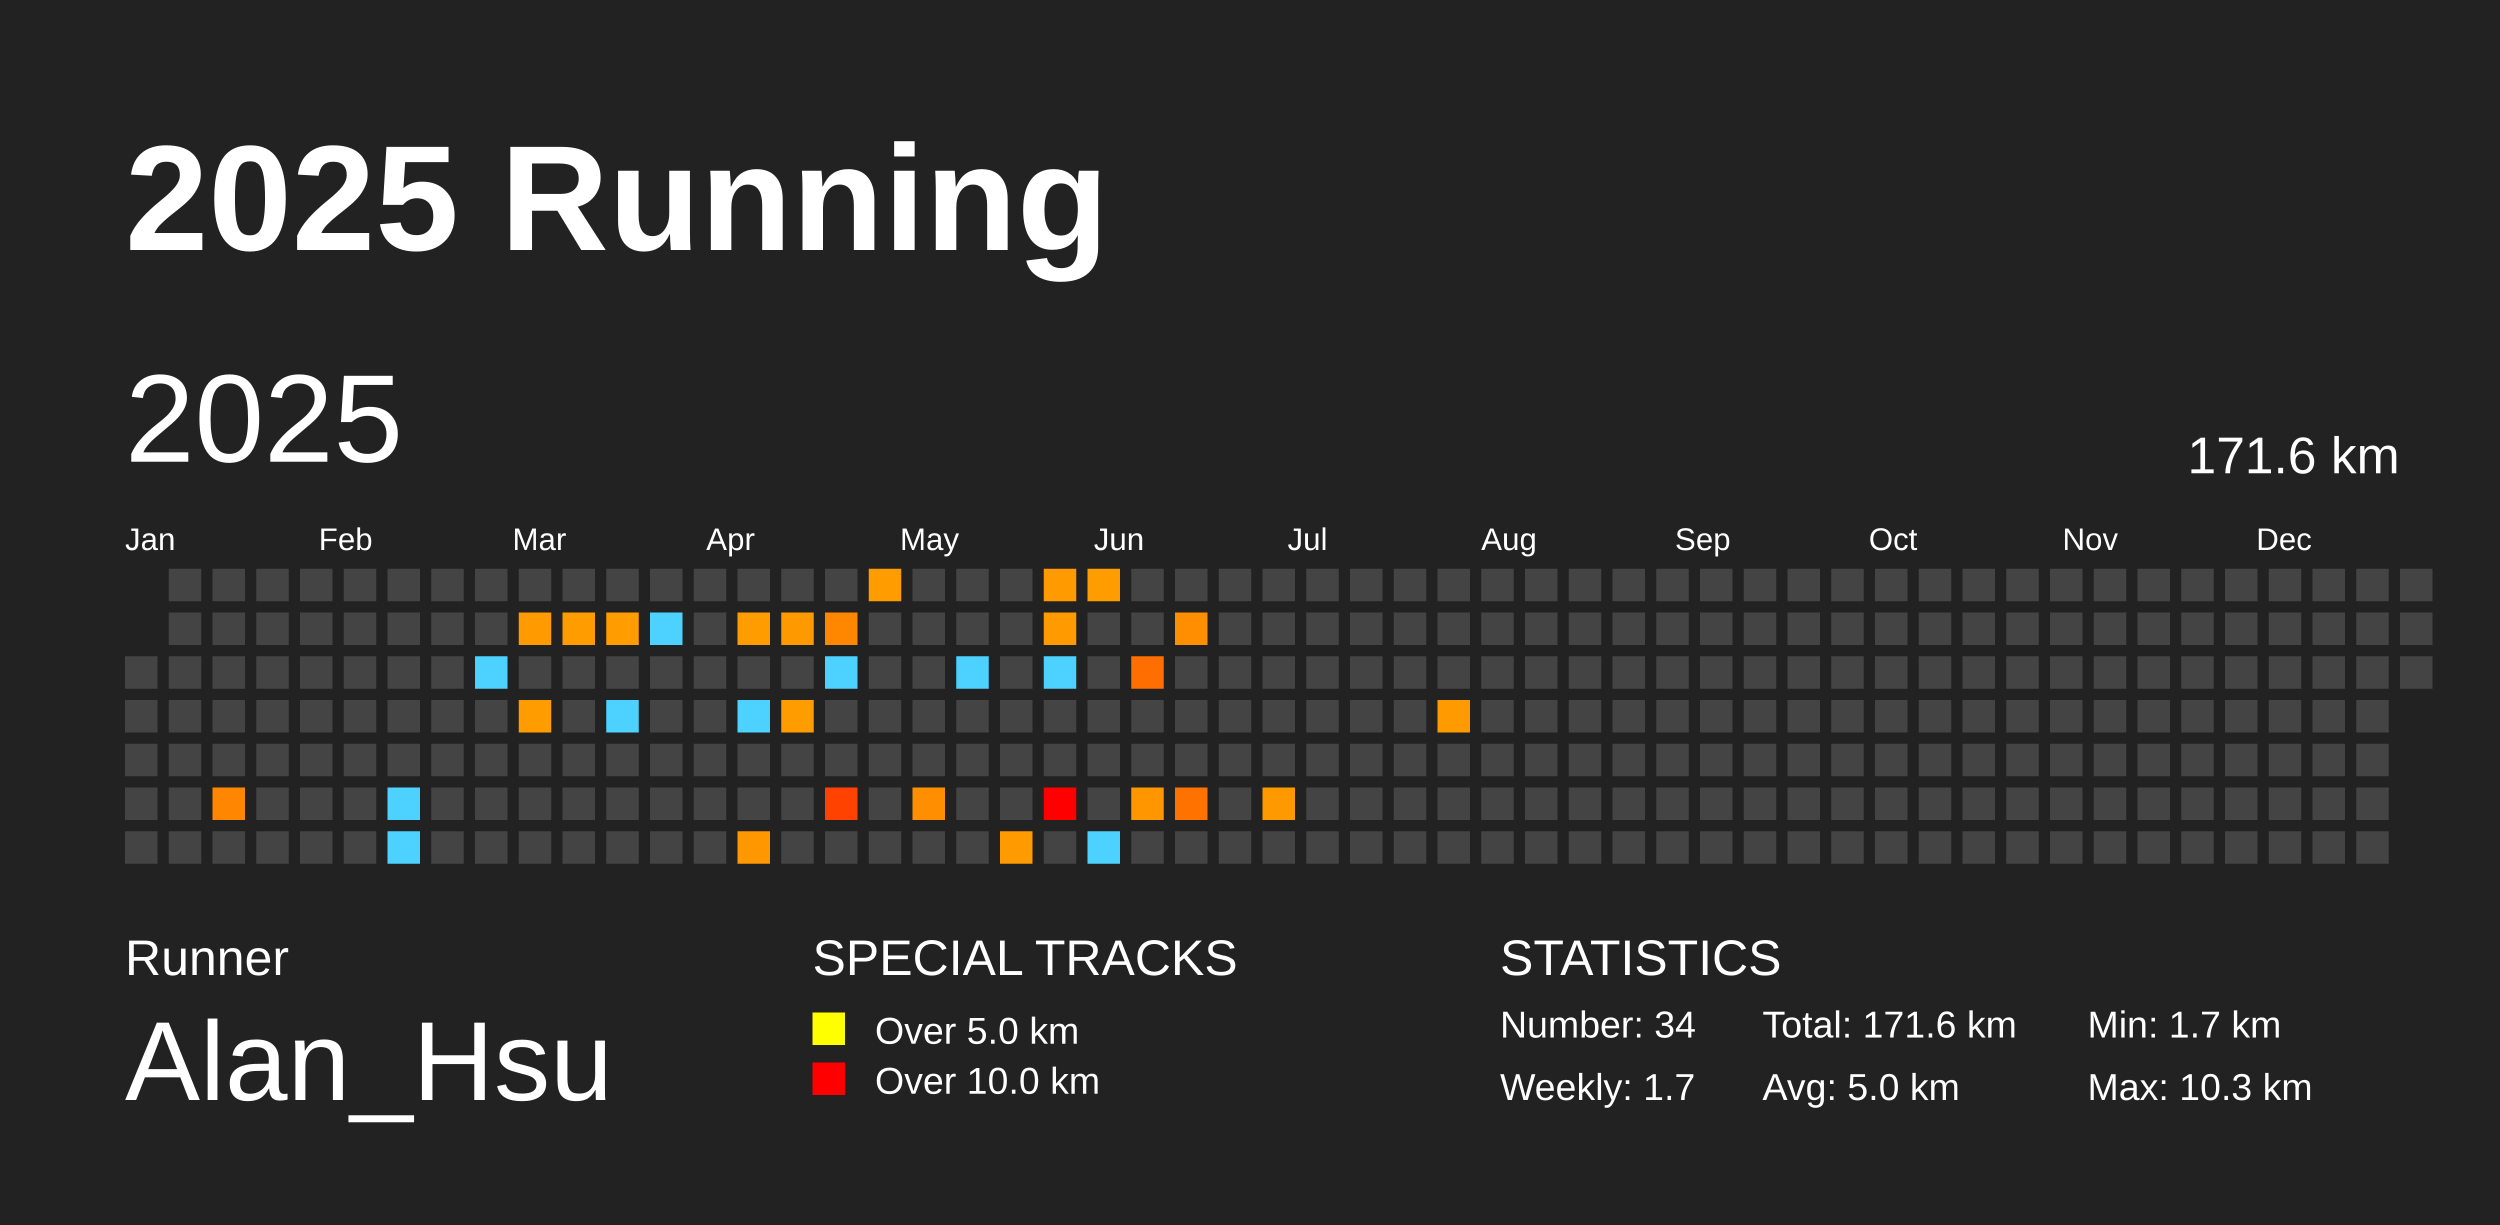
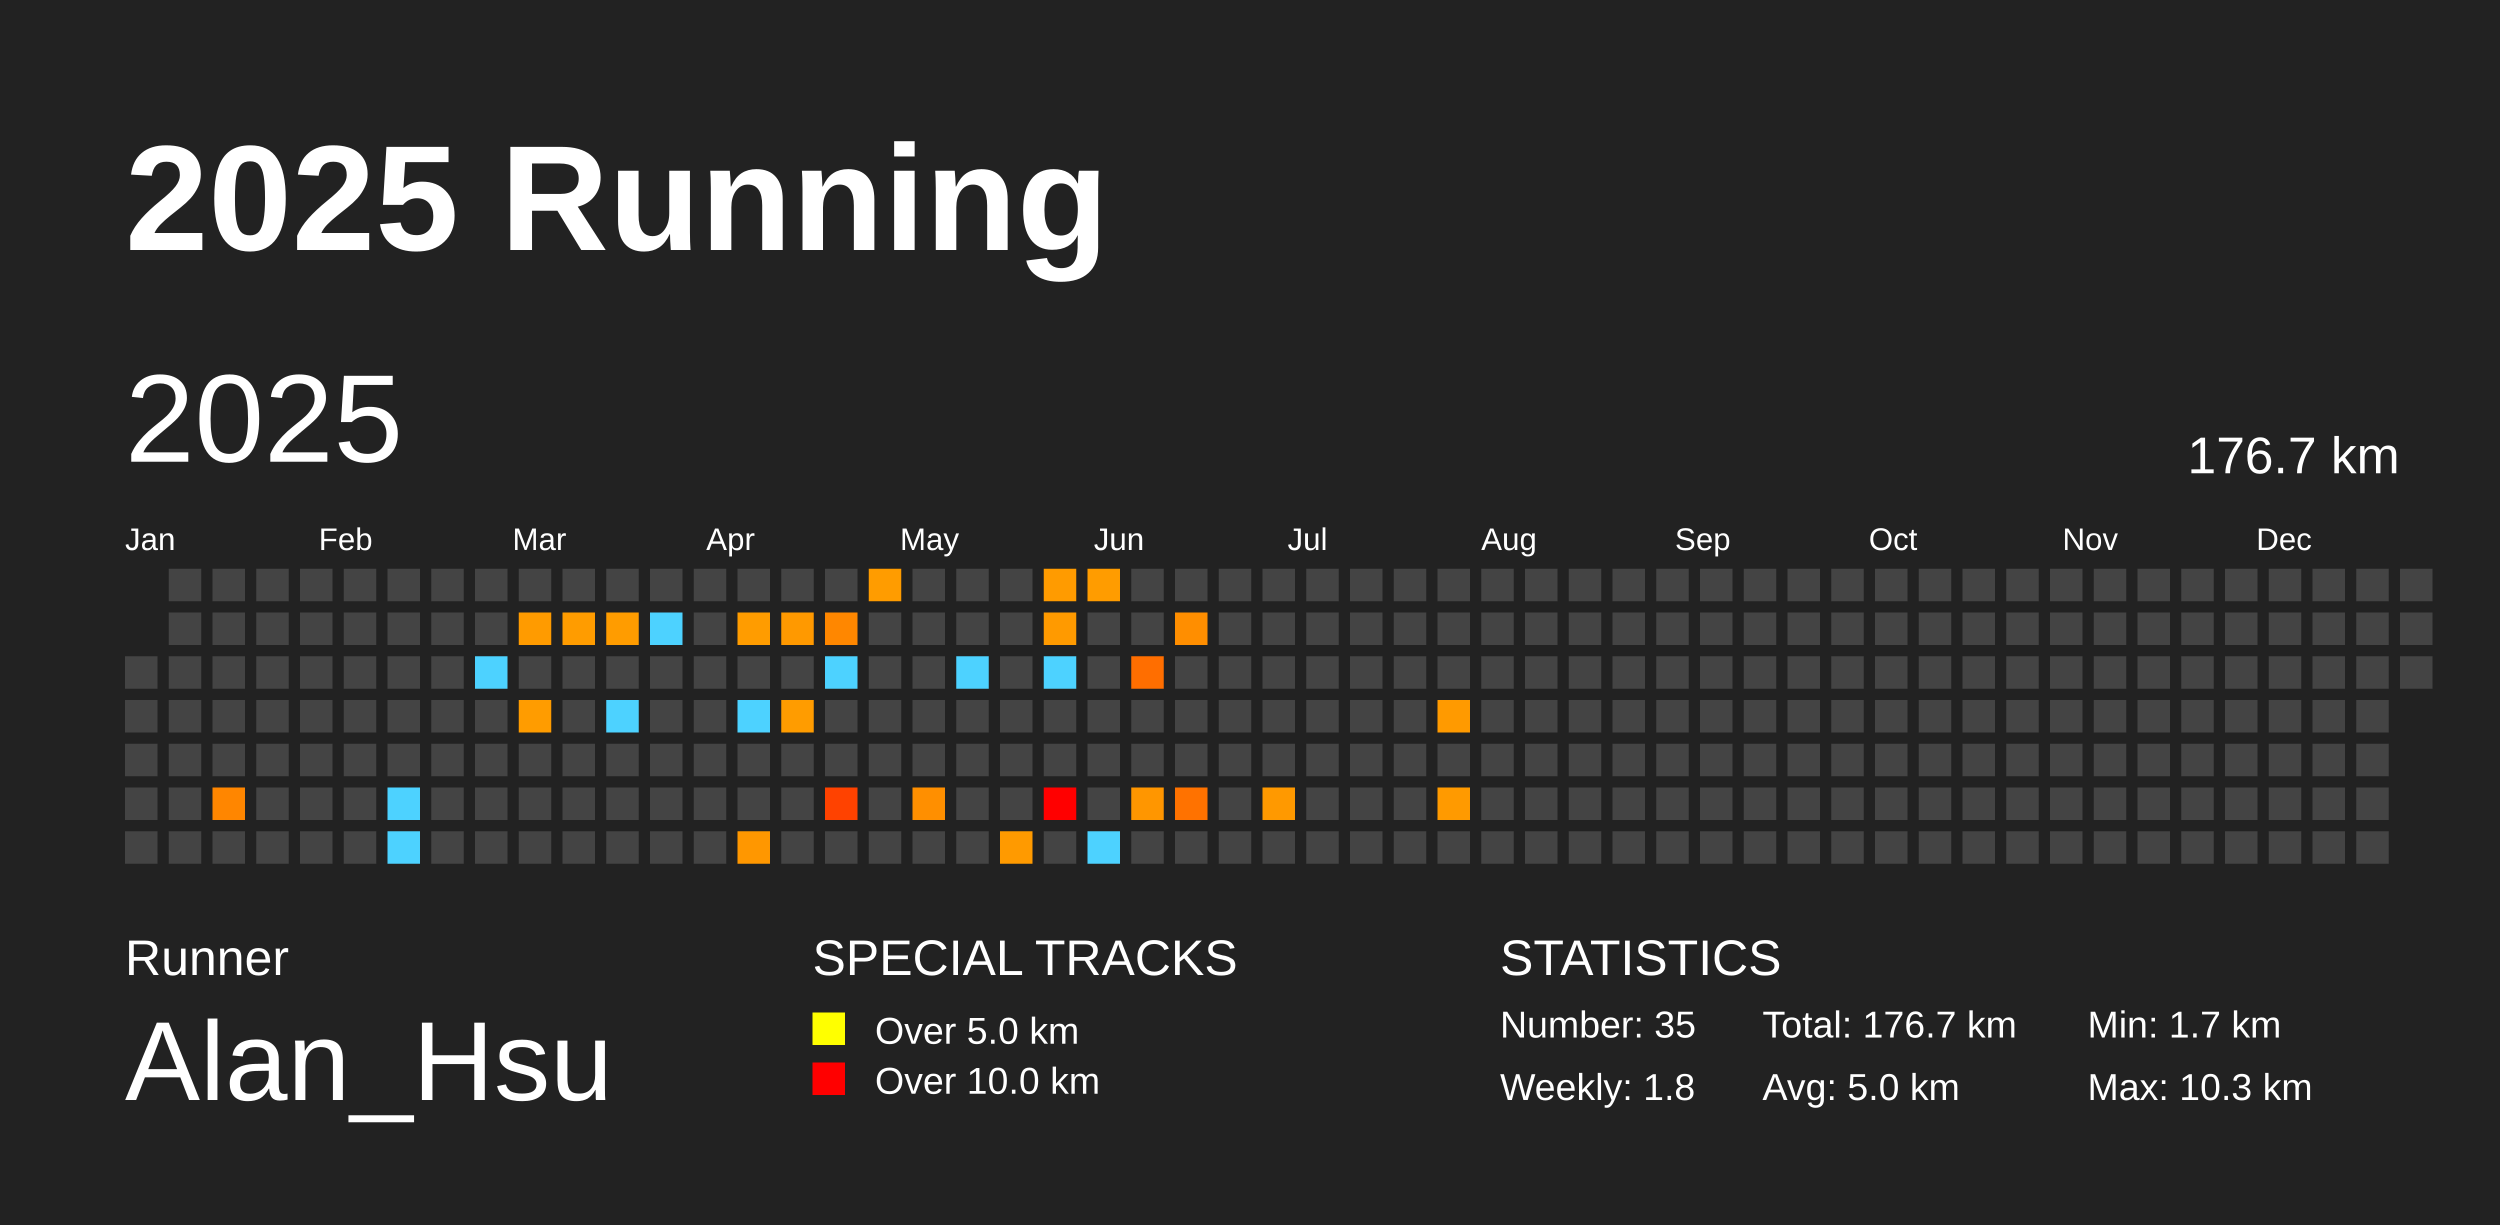
<svg xmlns="http://www.w3.org/2000/svg" baseProfile="full" height="98mm" version="1.1" viewBox="0,0,200,98" width="200mm">
  <defs />
  <rect fill="#222222" height="98" width="200" x="0" y="0" />
  <text fill="#FFFFFF" style="font-size:12px; font-family:Arial; font-weight:bold;" x="10" y="20">2025 Running</text>
  <text fill="#FFFFFF" style="font-size:4px; font-family:Arial" x="10" y="78">Runner</text>
  <text fill="#FFFFFF" style="font-size:9px; font-family:Arial" x="10" y="88">Alan_Hsu</text>
  <text fill="#FFFFFF" style="font-size:4px; font-family:Arial" x="65" y="78">SPECIAL TRACKS</text>
  <rect fill="yellow" height="2.6" width="2.6" x="65" y="81" />
  <text fill="#FFFFFF" style="font-size:3px; font-family:Arial" x="70" y="83.5">Over 5.0 km</text>
  <rect fill="red" height="2.6" width="2.6" x="65" y="85" />
  <text fill="#FFFFFF" style="font-size:3px; font-family:Arial" x="70" y="87.5">Over 10.0 km</text>
  <text fill="#FFFFFF" style="font-size:4px; font-family:Arial" x="120" y="78">STATISTICS</text>
-   <text fill="#FFFFFF" style="font-size:3px; font-family:Arial" x="120" y="83">Number: 34</text>
-   <text fill="#FFFFFF" style="font-size:3px; font-family:Arial" x="120" y="88">Weekly: 1.7</text>
-   <text fill="#FFFFFF" style="font-size:3px; font-family:Arial" x="141" y="83">Total: 171.6 km</text>
+   <text fill="#FFFFFF" style="font-size:3px; font-family:Arial" x="120" y="83">Number: 35</text>
+   <text fill="#FFFFFF" style="font-size:3px; font-family:Arial" x="120" y="88">Weekly: 1.8</text>
+   <text fill="#FFFFFF" style="font-size:3px; font-family:Arial" x="141" y="83">Total: 176.7 km</text>
  <text fill="#FFFFFF" style="font-size:3px; font-family:Arial" x="141" y="88">Avg: 5.0 km</text>
  <text fill="#FFFFFF" style="font-size:3px; font-family:Arial" x="167" y="83">Min: 1.7 km</text>
  <text fill="#FFFFFF" style="font-size:3px; font-family:Arial" x="167" y="88">Max: 10.3 km</text>
  <text dominant-baseline="hanging" fill="#FFFFFF" style="font-size:10.0px; font-family:Arial;" x="10" y="30">2025</text>
-   <text dominant-baseline="hanging" fill="#FFFFFF" style="font-size:4.125px; font-family:Arial;" x="175" y="35">171.6 km</text>
+   <text dominant-baseline="hanging" fill="#FFFFFF" style="font-size:4.125px; font-family:Arial;" x="175" y="35">176.7 km</text>
  <text fill="#FFFFFF" style="font-size:2.5px; font-family:Arial" x="10.0" y="44">Jan</text>
  <text fill="#FFFFFF" style="font-size:2.5px; font-family:Arial" x="25.5" y="44">Feb</text>
  <text fill="#FFFFFF" style="font-size:2.5px; font-family:Arial" x="41.0" y="44">Mar</text>
  <text fill="#FFFFFF" style="font-size:2.5px; font-family:Arial" x="56.5" y="44">Apr</text>
  <text fill="#FFFFFF" style="font-size:2.5px; font-family:Arial" x="72.0" y="44">May</text>
  <text fill="#FFFFFF" style="font-size:2.5px; font-family:Arial" x="87.5" y="44">Jun</text>
  <text fill="#FFFFFF" style="font-size:2.5px; font-family:Arial" x="103.0" y="44">Jul</text>
  <text fill="#FFFFFF" style="font-size:2.5px; font-family:Arial" x="118.5" y="44">Aug</text>
  <text fill="#FFFFFF" style="font-size:2.5px; font-family:Arial" x="134.0" y="44">Sep</text>
  <text fill="#FFFFFF" style="font-size:2.5px; font-family:Arial" x="149.5" y="44">Oct</text>
  <text fill="#FFFFFF" style="font-size:2.5px; font-family:Arial" x="165.0" y="44">Nov</text>
  <text fill="#FFFFFF" style="font-size:2.5px; font-family:Arial" x="180.5" y="44">Dec</text>
  <rect fill="#444444" height="2.6" width="2.6" x="10.0" y="52.5" />
  <rect fill="#444444" height="2.6" width="2.6" x="10.0" y="56.0" />
  <rect fill="#444444" height="2.6" width="2.6" x="10.0" y="59.5" />
  <rect fill="#444444" height="2.6" width="2.6" x="10.0" y="63.0" />
  <rect fill="#444444" height="2.6" width="2.6" x="10.0" y="66.5" />
  <rect fill="#444444" height="2.6" width="2.6" x="13.5" y="45.5" />
  <rect fill="#444444" height="2.6" width="2.6" x="13.5" y="49.0" />
  <rect fill="#444444" height="2.6" width="2.6" x="13.5" y="52.5" />
  <rect fill="#444444" height="2.6" width="2.6" x="13.5" y="56.0" />
  <rect fill="#444444" height="2.6" width="2.6" x="13.5" y="59.5" />
  <rect fill="#444444" height="2.6" width="2.6" x="13.5" y="63.0" />
  <rect fill="#444444" height="2.6" width="2.6" x="13.5" y="66.5" />
  <rect fill="#444444" height="2.6" width="2.6" x="17.0" y="45.5" />
  <rect fill="#444444" height="2.6" width="2.6" x="17.0" y="49.0" />
  <rect fill="#444444" height="2.6" width="2.6" x="17.0" y="52.5" />
  <rect fill="#444444" height="2.6" width="2.6" x="17.0" y="56.0" />
  <rect fill="#444444" height="2.6" width="2.6" x="17.0" y="59.5" />
  <rect fill="#ff8600" height="2.6" width="2.6" x="17.0" y="63.0" />
  <rect fill="#444444" height="2.6" width="2.6" x="17.0" y="66.5" />
  <rect fill="#444444" height="2.6" width="2.6" x="20.5" y="45.5" />
  <rect fill="#444444" height="2.6" width="2.6" x="20.5" y="49.0" />
  <rect fill="#444444" height="2.6" width="2.6" x="20.5" y="52.5" />
  <rect fill="#444444" height="2.6" width="2.6" x="20.5" y="56.0" />
  <rect fill="#444444" height="2.6" width="2.6" x="20.5" y="59.5" />
  <rect fill="#444444" height="2.6" width="2.6" x="20.5" y="63.0" />
  <rect fill="#444444" height="2.6" width="2.6" x="20.5" y="66.5" />
  <rect fill="#444444" height="2.6" width="2.6" x="24.0" y="45.5" />
  <rect fill="#444444" height="2.6" width="2.6" x="24.0" y="49.0" />
  <rect fill="#444444" height="2.6" width="2.6" x="24.0" y="52.5" />
  <rect fill="#444444" height="2.6" width="2.6" x="24.0" y="56.0" />
  <rect fill="#444444" height="2.6" width="2.6" x="24.0" y="59.5" />
  <rect fill="#444444" height="2.6" width="2.6" x="24.0" y="63.0" />
  <rect fill="#444444" height="2.6" width="2.6" x="24.0" y="66.5" />
  <rect fill="#444444" height="2.6" width="2.6" x="27.5" y="45.5" />
  <rect fill="#444444" height="2.6" width="2.6" x="27.5" y="49.0" />
  <rect fill="#444444" height="2.6" width="2.6" x="27.5" y="52.5" />
  <rect fill="#444444" height="2.6" width="2.6" x="27.5" y="56.0" />
  <rect fill="#444444" height="2.6" width="2.6" x="27.5" y="59.5" />
  <rect fill="#444444" height="2.6" width="2.6" x="27.5" y="63.0" />
  <rect fill="#444444" height="2.6" width="2.6" x="27.5" y="66.5" />
  <rect fill="#444444" height="2.6" width="2.6" x="31.0" y="45.5" />
  <rect fill="#444444" height="2.6" width="2.6" x="31.0" y="49.0" />
  <rect fill="#444444" height="2.6" width="2.6" x="31.0" y="52.5" />
  <rect fill="#444444" height="2.6" width="2.6" x="31.0" y="56.0" />
  <rect fill="#444444" height="2.6" width="2.6" x="31.0" y="59.5" />
  <rect fill="#4dd2ff" height="2.6" width="2.6" x="31.0" y="63.0" />
  <rect fill="#4dd2ff" height="2.6" width="2.6" x="31.0" y="66.5" />
  <rect fill="#444444" height="2.6" width="2.6" x="34.5" y="45.5" />
  <rect fill="#444444" height="2.6" width="2.6" x="34.5" y="49.0" />
  <rect fill="#444444" height="2.6" width="2.6" x="34.5" y="52.5" />
  <rect fill="#444444" height="2.6" width="2.6" x="34.5" y="56.0" />
  <rect fill="#444444" height="2.6" width="2.6" x="34.5" y="59.5" />
  <rect fill="#444444" height="2.6" width="2.6" x="34.5" y="63.0" />
  <rect fill="#444444" height="2.6" width="2.6" x="34.5" y="66.5" />
  <rect fill="#444444" height="2.6" width="2.6" x="38.0" y="45.5" />
  <rect fill="#444444" height="2.6" width="2.6" x="38.0" y="49.0" />
  <rect fill="#4dd2ff" height="2.6" width="2.6" x="38.0" y="52.5" />
  <rect fill="#444444" height="2.6" width="2.6" x="38.0" y="56.0" />
  <rect fill="#444444" height="2.6" width="2.6" x="38.0" y="59.5" />
  <rect fill="#444444" height="2.6" width="2.6" x="38.0" y="63.0" />
  <rect fill="#444444" height="2.6" width="2.6" x="38.0" y="66.5" />
  <rect fill="#444444" height="2.6" width="2.6" x="41.5" y="45.5" />
  <rect fill="#ff9b00" height="2.6" width="2.6" x="41.5" y="49.0" />
  <rect fill="#444444" height="2.6" width="2.6" x="41.5" y="52.5" />
  <rect fill="#ff9c00" height="2.6" width="2.6" x="41.5" y="56.0" />
  <rect fill="#444444" height="2.6" width="2.6" x="41.5" y="59.5" />
  <rect fill="#444444" height="2.6" width="2.6" x="41.5" y="63.0" />
  <rect fill="#444444" height="2.6" width="2.6" x="41.5" y="66.5" />
  <rect fill="#444444" height="2.6" width="2.6" x="45.0" y="45.5" />
  <rect fill="#ff9c00" height="2.6" width="2.6" x="45.0" y="49.0" />
  <rect fill="#444444" height="2.6" width="2.6" x="45.0" y="52.5" />
  <rect fill="#444444" height="2.6" width="2.6" x="45.0" y="56.0" />
  <rect fill="#444444" height="2.6" width="2.6" x="45.0" y="59.5" />
  <rect fill="#444444" height="2.6" width="2.6" x="45.0" y="63.0" />
  <rect fill="#444444" height="2.6" width="2.6" x="45.0" y="66.5" />
  <rect fill="#444444" height="2.6" width="2.6" x="48.5" y="45.5" />
  <rect fill="#ff9c00" height="2.6" width="2.6" x="48.5" y="49.0" />
  <rect fill="#444444" height="2.6" width="2.6" x="48.5" y="52.5" />
  <rect fill="#4dd2ff" height="2.6" width="2.6" x="48.5" y="56.0" />
  <rect fill="#444444" height="2.6" width="2.6" x="48.5" y="59.5" />
  <rect fill="#444444" height="2.6" width="2.6" x="48.5" y="63.0" />
  <rect fill="#444444" height="2.6" width="2.6" x="48.5" y="66.5" />
  <rect fill="#444444" height="2.6" width="2.6" x="52.0" y="45.5" />
  <rect fill="#4dd2ff" height="2.6" width="2.6" x="52.0" y="49.0" />
  <rect fill="#444444" height="2.6" width="2.6" x="52.0" y="52.5" />
  <rect fill="#444444" height="2.6" width="2.6" x="52.0" y="56.0" />
  <rect fill="#444444" height="2.6" width="2.6" x="52.0" y="59.5" />
  <rect fill="#444444" height="2.6" width="2.6" x="52.0" y="63.0" />
  <rect fill="#444444" height="2.6" width="2.6" x="52.0" y="66.5" />
  <rect fill="#444444" height="2.6" width="2.6" x="55.5" y="45.5" />
  <rect fill="#444444" height="2.6" width="2.6" x="55.5" y="49.0" />
  <rect fill="#444444" height="2.6" width="2.6" x="55.5" y="52.5" />
  <rect fill="#444444" height="2.6" width="2.6" x="55.5" y="56.0" />
  <rect fill="#444444" height="2.6" width="2.6" x="55.5" y="59.5" />
  <rect fill="#444444" height="2.6" width="2.6" x="55.5" y="63.0" />
  <rect fill="#444444" height="2.6" width="2.6" x="55.5" y="66.5" />
  <rect fill="#444444" height="2.6" width="2.6" x="59.0" y="45.5" />
  <rect fill="#ff9c00" height="2.6" width="2.6" x="59.0" y="49.0" />
  <rect fill="#444444" height="2.6" width="2.6" x="59.0" y="52.5" />
  <rect fill="#4dd2ff" height="2.6" width="2.6" x="59.0" y="56.0" />
  <rect fill="#444444" height="2.6" width="2.6" x="59.0" y="59.5" />
  <rect fill="#444444" height="2.6" width="2.6" x="59.0" y="63.0" />
  <rect fill="#ff9700" height="2.6" width="2.6" x="59.0" y="66.5" />
  <rect fill="#444444" height="2.6" width="2.6" x="62.5" y="45.5" />
  <rect fill="#ff9900" height="2.6" width="2.6" x="62.5" y="49.0" />
  <rect fill="#444444" height="2.6" width="2.6" x="62.5" y="52.5" />
  <rect fill="#ff9c00" height="2.6" width="2.6" x="62.5" y="56.0" />
  <rect fill="#444444" height="2.6" width="2.6" x="62.5" y="59.5" />
  <rect fill="#444444" height="2.6" width="2.6" x="62.5" y="63.0" />
  <rect fill="#444444" height="2.6" width="2.6" x="62.5" y="66.5" />
  <rect fill="#444444" height="2.6" width="2.6" x="66.0" y="45.5" />
  <rect fill="#ff8700" height="2.6" width="2.6" x="66.0" y="49.0" />
  <rect fill="#4dd2ff" height="2.6" width="2.6" x="66.0" y="52.5" />
  <rect fill="#444444" height="2.6" width="2.6" x="66.0" y="56.0" />
  <rect fill="#444444" height="2.6" width="2.6" x="66.0" y="59.5" />
  <rect fill="#ff4200" height="2.6" width="2.6" x="66.0" y="63.0" />
  <rect fill="#444444" height="2.6" width="2.6" x="66.0" y="66.5" />
  <rect fill="#ff9c00" height="2.6" width="2.6" x="69.5" y="45.5" />
  <rect fill="#444444" height="2.6" width="2.6" x="69.5" y="49.0" />
  <rect fill="#444444" height="2.6" width="2.6" x="69.5" y="52.5" />
  <rect fill="#444444" height="2.6" width="2.6" x="69.5" y="56.0" />
  <rect fill="#444444" height="2.6" width="2.6" x="69.5" y="59.5" />
  <rect fill="#444444" height="2.6" width="2.6" x="69.5" y="63.0" />
  <rect fill="#444444" height="2.6" width="2.6" x="69.5" y="66.5" />
  <rect fill="#444444" height="2.6" width="2.6" x="73.0" y="45.5" />
  <rect fill="#444444" height="2.6" width="2.6" x="73.0" y="49.0" />
  <rect fill="#444444" height="2.6" width="2.6" x="73.0" y="52.5" />
  <rect fill="#444444" height="2.6" width="2.6" x="73.0" y="56.0" />
  <rect fill="#444444" height="2.6" width="2.6" x="73.0" y="59.5" />
  <rect fill="#ff8f00" height="2.6" width="2.6" x="73.0" y="63.0" />
  <rect fill="#444444" height="2.6" width="2.6" x="73.0" y="66.5" />
  <rect fill="#444444" height="2.6" width="2.6" x="76.5" y="45.5" />
  <rect fill="#444444" height="2.6" width="2.6" x="76.5" y="49.0" />
  <rect fill="#4dd2ff" height="2.6" width="2.6" x="76.5" y="52.5" />
  <rect fill="#444444" height="2.6" width="2.6" x="76.5" y="56.0" />
  <rect fill="#444444" height="2.6" width="2.6" x="76.5" y="59.5" />
  <rect fill="#444444" height="2.6" width="2.6" x="76.5" y="63.0" />
  <rect fill="#444444" height="2.6" width="2.6" x="76.5" y="66.5" />
  <rect fill="#444444" height="2.6" width="2.6" x="80.0" y="45.5" />
  <rect fill="#444444" height="2.6" width="2.6" x="80.0" y="49.0" />
  <rect fill="#444444" height="2.6" width="2.6" x="80.0" y="52.5" />
  <rect fill="#444444" height="2.6" width="2.6" x="80.0" y="56.0" />
  <rect fill="#444444" height="2.6" width="2.6" x="80.0" y="59.5" />
  <rect fill="#444444" height="2.6" width="2.6" x="80.0" y="63.0" />
  <rect fill="#ff9a00" height="2.6" width="2.6" x="80.0" y="66.5" />
  <rect fill="#ff9b00" height="2.6" width="2.6" x="83.5" y="45.5" />
  <rect fill="#ff9a00" height="2.6" width="2.6" x="83.5" y="49.0" />
  <rect fill="#4dd2ff" height="2.6" width="2.6" x="83.5" y="52.5" />
  <rect fill="#444444" height="2.6" width="2.6" x="83.5" y="56.0" />
  <rect fill="#444444" height="2.6" width="2.6" x="83.5" y="59.5" />
  <rect fill="red" height="2.6" width="2.6" x="83.5" y="63.0" />
  <rect fill="#444444" height="2.6" width="2.6" x="83.5" y="66.5" />
  <rect fill="#ff9c00" height="2.6" width="2.6" x="87.0" y="45.5" />
  <rect fill="#444444" height="2.6" width="2.6" x="87.0" y="49.0" />
  <rect fill="#444444" height="2.6" width="2.6" x="87.0" y="52.5" />
  <rect fill="#444444" height="2.6" width="2.6" x="87.0" y="56.0" />
  <rect fill="#444444" height="2.6" width="2.6" x="87.0" y="59.5" />
  <rect fill="#444444" height="2.6" width="2.6" x="87.0" y="63.0" />
  <rect fill="#4dd2ff" height="2.6" width="2.6" x="87.0" y="66.5" />
  <rect fill="#444444" height="2.6" width="2.6" x="90.5" y="45.5" />
  <rect fill="#444444" height="2.6" width="2.6" x="90.5" y="49.0" />
  <rect fill="#ff6e00" height="2.6" width="2.6" x="90.5" y="52.5" />
  <rect fill="#444444" height="2.6" width="2.6" x="90.5" y="56.0" />
  <rect fill="#444444" height="2.6" width="2.6" x="90.5" y="59.5" />
  <rect fill="#ff9600" height="2.6" width="2.6" x="90.5" y="63.0" />
  <rect fill="#444444" height="2.6" width="2.6" x="90.5" y="66.5" />
  <rect fill="#444444" height="2.6" width="2.6" x="94.0" y="45.5" />
  <rect fill="#ff8e00" height="2.6" width="2.6" x="94.0" y="49.0" />
  <rect fill="#444444" height="2.6" width="2.6" x="94.0" y="52.5" />
  <rect fill="#444444" height="2.6" width="2.6" x="94.0" y="56.0" />
  <rect fill="#444444" height="2.6" width="2.6" x="94.0" y="59.5" />
  <rect fill="#ff7200" height="2.6" width="2.6" x="94.0" y="63.0" />
  <rect fill="#444444" height="2.6" width="2.6" x="94.0" y="66.5" />
  <rect fill="#444444" height="2.6" width="2.6" x="97.5" y="45.5" />
  <rect fill="#444444" height="2.6" width="2.6" x="97.5" y="49.0" />
  <rect fill="#444444" height="2.6" width="2.6" x="97.5" y="52.5" />
  <rect fill="#444444" height="2.6" width="2.6" x="97.5" y="56.0" />
  <rect fill="#444444" height="2.6" width="2.6" x="97.5" y="59.5" />
  <rect fill="#444444" height="2.6" width="2.6" x="97.5" y="63.0" />
  <rect fill="#444444" height="2.6" width="2.6" x="97.5" y="66.5" />
  <rect fill="#444444" height="2.6" width="2.6" x="101.0" y="45.5" />
  <rect fill="#444444" height="2.6" width="2.6" x="101.0" y="49.0" />
  <rect fill="#444444" height="2.6" width="2.6" x="101.0" y="52.5" />
  <rect fill="#444444" height="2.6" width="2.6" x="101.0" y="56.0" />
  <rect fill="#444444" height="2.6" width="2.6" x="101.0" y="59.5" />
  <rect fill="#ff9900" height="2.6" width="2.6" x="101.0" y="63.0" />
  <rect fill="#444444" height="2.6" width="2.6" x="101.0" y="66.5" />
  <rect fill="#444444" height="2.6" width="2.6" x="104.5" y="45.5" />
  <rect fill="#444444" height="2.6" width="2.6" x="104.5" y="49.0" />
  <rect fill="#444444" height="2.6" width="2.6" x="104.5" y="52.5" />
  <rect fill="#444444" height="2.6" width="2.6" x="104.5" y="56.0" />
  <rect fill="#444444" height="2.6" width="2.6" x="104.5" y="59.5" />
  <rect fill="#444444" height="2.6" width="2.6" x="104.5" y="63.0" />
  <rect fill="#444444" height="2.6" width="2.6" x="104.5" y="66.5" />
  <rect fill="#444444" height="2.6" width="2.6" x="108.0" y="45.5" />
  <rect fill="#444444" height="2.6" width="2.6" x="108.0" y="49.0" />
  <rect fill="#444444" height="2.6" width="2.6" x="108.0" y="52.5" />
  <rect fill="#444444" height="2.6" width="2.6" x="108.0" y="56.0" />
  <rect fill="#444444" height="2.6" width="2.6" x="108.0" y="59.5" />
  <rect fill="#444444" height="2.6" width="2.6" x="108.0" y="63.0" />
  <rect fill="#444444" height="2.6" width="2.6" x="108.0" y="66.5" />
  <rect fill="#444444" height="2.6" width="2.6" x="111.5" y="45.5" />
  <rect fill="#444444" height="2.6" width="2.6" x="111.5" y="49.0" />
  <rect fill="#444444" height="2.6" width="2.6" x="111.5" y="52.5" />
  <rect fill="#444444" height="2.6" width="2.6" x="111.5" y="56.0" />
  <rect fill="#444444" height="2.6" width="2.6" x="111.5" y="59.5" />
  <rect fill="#444444" height="2.6" width="2.6" x="111.5" y="63.0" />
  <rect fill="#444444" height="2.6" width="2.6" x="111.5" y="66.5" />
  <rect fill="#444444" height="2.6" width="2.6" x="115.0" y="45.5" />
  <rect fill="#444444" height="2.6" width="2.6" x="115.0" y="49.0" />
  <rect fill="#444444" height="2.6" width="2.6" x="115.0" y="52.5" />
  <rect fill="#ff9a00" height="2.6" width="2.6" x="115.0" y="56.0" />
  <rect fill="#444444" height="2.6" width="2.6" x="115.0" y="59.5" />
-   <rect fill="#444444" height="2.6" width="2.6" x="115.0" y="63.0" />
+   <rect fill="#ff9a00" height="2.6" width="2.6" x="115.0" y="63.0" />
  <rect fill="#444444" height="2.6" width="2.6" x="115.0" y="66.5" />
  <rect fill="#444444" height="2.6" width="2.6" x="118.5" y="45.5" />
  <rect fill="#444444" height="2.6" width="2.6" x="118.5" y="49.0" />
  <rect fill="#444444" height="2.6" width="2.6" x="118.5" y="52.5" />
  <rect fill="#444444" height="2.6" width="2.6" x="118.5" y="56.0" />
  <rect fill="#444444" height="2.6" width="2.6" x="118.5" y="59.5" />
  <rect fill="#444444" height="2.6" width="2.6" x="118.5" y="63.0" />
  <rect fill="#444444" height="2.6" width="2.6" x="118.5" y="66.5" />
  <rect fill="#444444" height="2.6" width="2.6" x="122.0" y="45.5" />
  <rect fill="#444444" height="2.6" width="2.6" x="122.0" y="49.0" />
  <rect fill="#444444" height="2.6" width="2.6" x="122.0" y="52.5" />
  <rect fill="#444444" height="2.6" width="2.6" x="122.0" y="56.0" />
  <rect fill="#444444" height="2.6" width="2.6" x="122.0" y="59.5" />
  <rect fill="#444444" height="2.6" width="2.6" x="122.0" y="63.0" />
  <rect fill="#444444" height="2.6" width="2.6" x="122.0" y="66.5" />
  <rect fill="#444444" height="2.6" width="2.6" x="125.5" y="45.5" />
  <rect fill="#444444" height="2.6" width="2.6" x="125.5" y="49.0" />
  <rect fill="#444444" height="2.6" width="2.6" x="125.5" y="52.5" />
  <rect fill="#444444" height="2.6" width="2.6" x="125.5" y="56.0" />
  <rect fill="#444444" height="2.6" width="2.6" x="125.5" y="59.5" />
  <rect fill="#444444" height="2.6" width="2.6" x="125.5" y="63.0" />
  <rect fill="#444444" height="2.6" width="2.6" x="125.5" y="66.5" />
  <rect fill="#444444" height="2.6" width="2.6" x="129.0" y="45.5" />
  <rect fill="#444444" height="2.6" width="2.6" x="129.0" y="49.0" />
  <rect fill="#444444" height="2.6" width="2.6" x="129.0" y="52.5" />
  <rect fill="#444444" height="2.6" width="2.6" x="129.0" y="56.0" />
  <rect fill="#444444" height="2.6" width="2.6" x="129.0" y="59.5" />
  <rect fill="#444444" height="2.6" width="2.6" x="129.0" y="63.0" />
  <rect fill="#444444" height="2.6" width="2.6" x="129.0" y="66.5" />
  <rect fill="#444444" height="2.6" width="2.6" x="132.5" y="45.5" />
  <rect fill="#444444" height="2.6" width="2.6" x="132.5" y="49.0" />
  <rect fill="#444444" height="2.6" width="2.6" x="132.5" y="52.5" />
  <rect fill="#444444" height="2.6" width="2.6" x="132.5" y="56.0" />
  <rect fill="#444444" height="2.6" width="2.6" x="132.5" y="59.5" />
  <rect fill="#444444" height="2.6" width="2.6" x="132.5" y="63.0" />
  <rect fill="#444444" height="2.6" width="2.6" x="132.5" y="66.5" />
  <rect fill="#444444" height="2.6" width="2.6" x="136.0" y="45.5" />
  <rect fill="#444444" height="2.6" width="2.6" x="136.0" y="49.0" />
  <rect fill="#444444" height="2.6" width="2.6" x="136.0" y="52.5" />
  <rect fill="#444444" height="2.6" width="2.6" x="136.0" y="56.0" />
  <rect fill="#444444" height="2.6" width="2.6" x="136.0" y="59.5" />
  <rect fill="#444444" height="2.6" width="2.6" x="136.0" y="63.0" />
  <rect fill="#444444" height="2.6" width="2.6" x="136.0" y="66.5" />
  <rect fill="#444444" height="2.6" width="2.6" x="139.5" y="45.5" />
  <rect fill="#444444" height="2.6" width="2.6" x="139.5" y="49.0" />
  <rect fill="#444444" height="2.6" width="2.6" x="139.5" y="52.5" />
  <rect fill="#444444" height="2.6" width="2.6" x="139.5" y="56.0" />
  <rect fill="#444444" height="2.6" width="2.6" x="139.5" y="59.5" />
  <rect fill="#444444" height="2.6" width="2.6" x="139.5" y="63.0" />
  <rect fill="#444444" height="2.6" width="2.6" x="139.5" y="66.5" />
  <rect fill="#444444" height="2.6" width="2.6" x="143.0" y="45.5" />
  <rect fill="#444444" height="2.6" width="2.6" x="143.0" y="49.0" />
  <rect fill="#444444" height="2.6" width="2.6" x="143.0" y="52.5" />
  <rect fill="#444444" height="2.6" width="2.6" x="143.0" y="56.0" />
  <rect fill="#444444" height="2.6" width="2.6" x="143.0" y="59.5" />
  <rect fill="#444444" height="2.6" width="2.6" x="143.0" y="63.0" />
  <rect fill="#444444" height="2.6" width="2.6" x="143.0" y="66.5" />
  <rect fill="#444444" height="2.6" width="2.6" x="146.5" y="45.5" />
  <rect fill="#444444" height="2.6" width="2.6" x="146.5" y="49.0" />
  <rect fill="#444444" height="2.6" width="2.6" x="146.5" y="52.5" />
  <rect fill="#444444" height="2.6" width="2.6" x="146.5" y="56.0" />
  <rect fill="#444444" height="2.6" width="2.6" x="146.5" y="59.5" />
  <rect fill="#444444" height="2.6" width="2.6" x="146.5" y="63.0" />
  <rect fill="#444444" height="2.6" width="2.6" x="146.5" y="66.5" />
  <rect fill="#444444" height="2.6" width="2.6" x="150.0" y="45.5" />
  <rect fill="#444444" height="2.6" width="2.6" x="150.0" y="49.0" />
  <rect fill="#444444" height="2.6" width="2.6" x="150.0" y="52.5" />
  <rect fill="#444444" height="2.6" width="2.6" x="150.0" y="56.0" />
  <rect fill="#444444" height="2.6" width="2.6" x="150.0" y="59.5" />
  <rect fill="#444444" height="2.6" width="2.6" x="150.0" y="63.0" />
  <rect fill="#444444" height="2.6" width="2.6" x="150.0" y="66.5" />
  <rect fill="#444444" height="2.6" width="2.6" x="153.5" y="45.5" />
  <rect fill="#444444" height="2.6" width="2.6" x="153.5" y="49.0" />
  <rect fill="#444444" height="2.6" width="2.6" x="153.5" y="52.5" />
  <rect fill="#444444" height="2.6" width="2.6" x="153.5" y="56.0" />
  <rect fill="#444444" height="2.6" width="2.6" x="153.5" y="59.5" />
  <rect fill="#444444" height="2.6" width="2.6" x="153.5" y="63.0" />
  <rect fill="#444444" height="2.6" width="2.6" x="153.5" y="66.5" />
  <rect fill="#444444" height="2.6" width="2.6" x="157.0" y="45.5" />
  <rect fill="#444444" height="2.6" width="2.6" x="157.0" y="49.0" />
  <rect fill="#444444" height="2.6" width="2.6" x="157.0" y="52.5" />
  <rect fill="#444444" height="2.6" width="2.6" x="157.0" y="56.0" />
  <rect fill="#444444" height="2.6" width="2.6" x="157.0" y="59.5" />
  <rect fill="#444444" height="2.6" width="2.6" x="157.0" y="63.0" />
  <rect fill="#444444" height="2.6" width="2.6" x="157.0" y="66.5" />
  <rect fill="#444444" height="2.6" width="2.6" x="160.5" y="45.5" />
  <rect fill="#444444" height="2.6" width="2.6" x="160.5" y="49.0" />
  <rect fill="#444444" height="2.6" width="2.6" x="160.5" y="52.5" />
  <rect fill="#444444" height="2.6" width="2.6" x="160.5" y="56.0" />
  <rect fill="#444444" height="2.6" width="2.6" x="160.5" y="59.5" />
  <rect fill="#444444" height="2.6" width="2.6" x="160.5" y="63.0" />
  <rect fill="#444444" height="2.6" width="2.6" x="160.5" y="66.5" />
  <rect fill="#444444" height="2.6" width="2.6" x="164.0" y="45.5" />
  <rect fill="#444444" height="2.6" width="2.6" x="164.0" y="49.0" />
  <rect fill="#444444" height="2.6" width="2.6" x="164.0" y="52.5" />
  <rect fill="#444444" height="2.6" width="2.6" x="164.0" y="56.0" />
  <rect fill="#444444" height="2.6" width="2.6" x="164.0" y="59.5" />
  <rect fill="#444444" height="2.6" width="2.6" x="164.0" y="63.0" />
  <rect fill="#444444" height="2.6" width="2.6" x="164.0" y="66.5" />
  <rect fill="#444444" height="2.6" width="2.6" x="167.5" y="45.5" />
  <rect fill="#444444" height="2.6" width="2.6" x="167.5" y="49.0" />
  <rect fill="#444444" height="2.6" width="2.6" x="167.5" y="52.5" />
  <rect fill="#444444" height="2.6" width="2.6" x="167.5" y="56.0" />
  <rect fill="#444444" height="2.6" width="2.6" x="167.5" y="59.5" />
  <rect fill="#444444" height="2.6" width="2.6" x="167.5" y="63.0" />
  <rect fill="#444444" height="2.6" width="2.6" x="167.5" y="66.5" />
  <rect fill="#444444" height="2.6" width="2.6" x="171.0" y="45.5" />
  <rect fill="#444444" height="2.6" width="2.6" x="171.0" y="49.0" />
  <rect fill="#444444" height="2.6" width="2.6" x="171.0" y="52.5" />
  <rect fill="#444444" height="2.6" width="2.6" x="171.0" y="56.0" />
  <rect fill="#444444" height="2.6" width="2.6" x="171.0" y="59.5" />
  <rect fill="#444444" height="2.6" width="2.6" x="171.0" y="63.0" />
  <rect fill="#444444" height="2.6" width="2.6" x="171.0" y="66.5" />
  <rect fill="#444444" height="2.6" width="2.6" x="174.5" y="45.5" />
  <rect fill="#444444" height="2.6" width="2.6" x="174.5" y="49.0" />
  <rect fill="#444444" height="2.6" width="2.6" x="174.5" y="52.5" />
  <rect fill="#444444" height="2.6" width="2.6" x="174.5" y="56.0" />
  <rect fill="#444444" height="2.6" width="2.6" x="174.5" y="59.5" />
  <rect fill="#444444" height="2.6" width="2.6" x="174.5" y="63.0" />
  <rect fill="#444444" height="2.6" width="2.6" x="174.5" y="66.5" />
  <rect fill="#444444" height="2.6" width="2.6" x="178.0" y="45.5" />
  <rect fill="#444444" height="2.6" width="2.6" x="178.0" y="49.0" />
  <rect fill="#444444" height="2.6" width="2.6" x="178.0" y="52.5" />
  <rect fill="#444444" height="2.6" width="2.6" x="178.0" y="56.0" />
  <rect fill="#444444" height="2.6" width="2.6" x="178.0" y="59.5" />
  <rect fill="#444444" height="2.6" width="2.6" x="178.0" y="63.0" />
  <rect fill="#444444" height="2.6" width="2.6" x="178.0" y="66.5" />
  <rect fill="#444444" height="2.6" width="2.6" x="181.5" y="45.5" />
  <rect fill="#444444" height="2.6" width="2.6" x="181.5" y="49.0" />
  <rect fill="#444444" height="2.6" width="2.6" x="181.5" y="52.5" />
  <rect fill="#444444" height="2.6" width="2.6" x="181.5" y="56.0" />
  <rect fill="#444444" height="2.6" width="2.6" x="181.5" y="59.5" />
  <rect fill="#444444" height="2.6" width="2.6" x="181.5" y="63.0" />
  <rect fill="#444444" height="2.6" width="2.6" x="181.5" y="66.5" />
  <rect fill="#444444" height="2.6" width="2.6" x="185.0" y="45.5" />
  <rect fill="#444444" height="2.6" width="2.6" x="185.0" y="49.0" />
  <rect fill="#444444" height="2.6" width="2.6" x="185.0" y="52.5" />
  <rect fill="#444444" height="2.6" width="2.6" x="185.0" y="56.0" />
  <rect fill="#444444" height="2.6" width="2.6" x="185.0" y="59.5" />
  <rect fill="#444444" height="2.6" width="2.6" x="185.0" y="63.0" />
  <rect fill="#444444" height="2.6" width="2.6" x="185.0" y="66.5" />
  <rect fill="#444444" height="2.6" width="2.6" x="188.5" y="45.5" />
  <rect fill="#444444" height="2.6" width="2.6" x="188.5" y="49.0" />
  <rect fill="#444444" height="2.6" width="2.6" x="188.5" y="52.5" />
  <rect fill="#444444" height="2.6" width="2.6" x="188.5" y="56.0" />
  <rect fill="#444444" height="2.6" width="2.6" x="188.5" y="59.5" />
  <rect fill="#444444" height="2.6" width="2.6" x="188.5" y="63.0" />
  <rect fill="#444444" height="2.6" width="2.6" x="188.5" y="66.5" />
  <rect fill="#444444" height="2.6" width="2.6" x="192.0" y="45.5" />
  <rect fill="#444444" height="2.6" width="2.6" x="192.0" y="49.0" />
  <rect fill="#444444" height="2.6" width="2.6" x="192.0" y="52.5" />
</svg>
